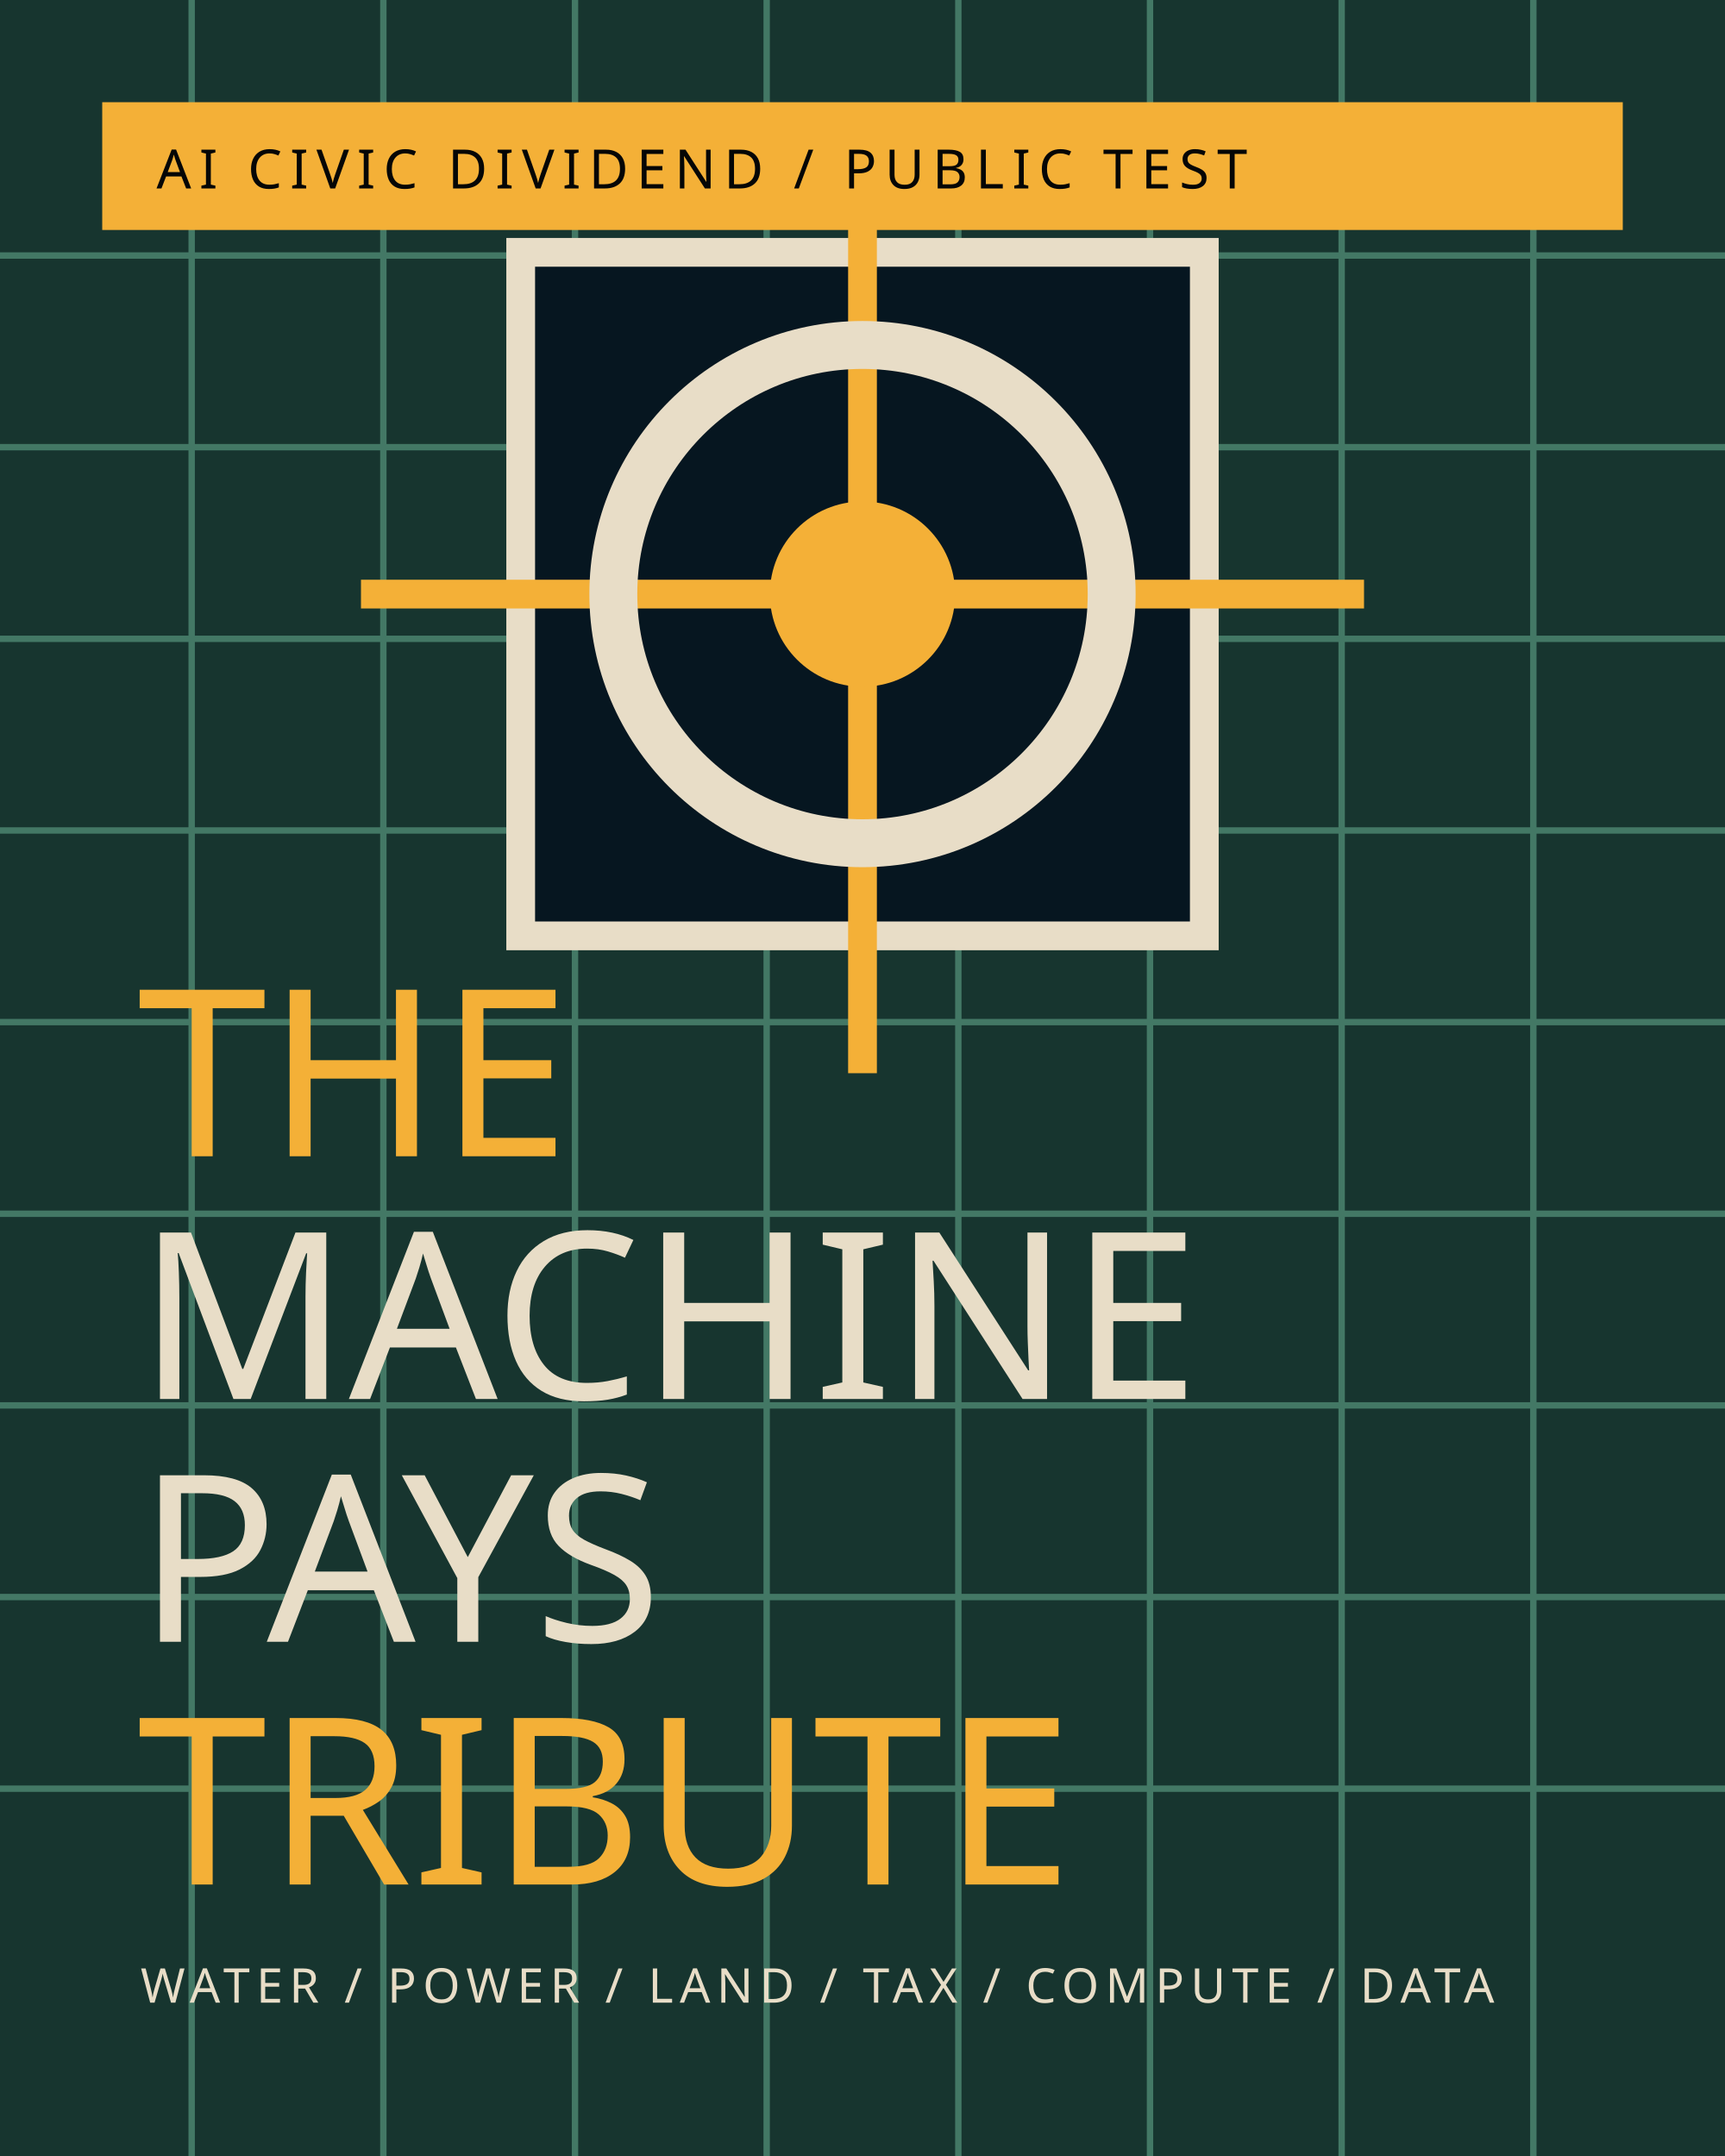
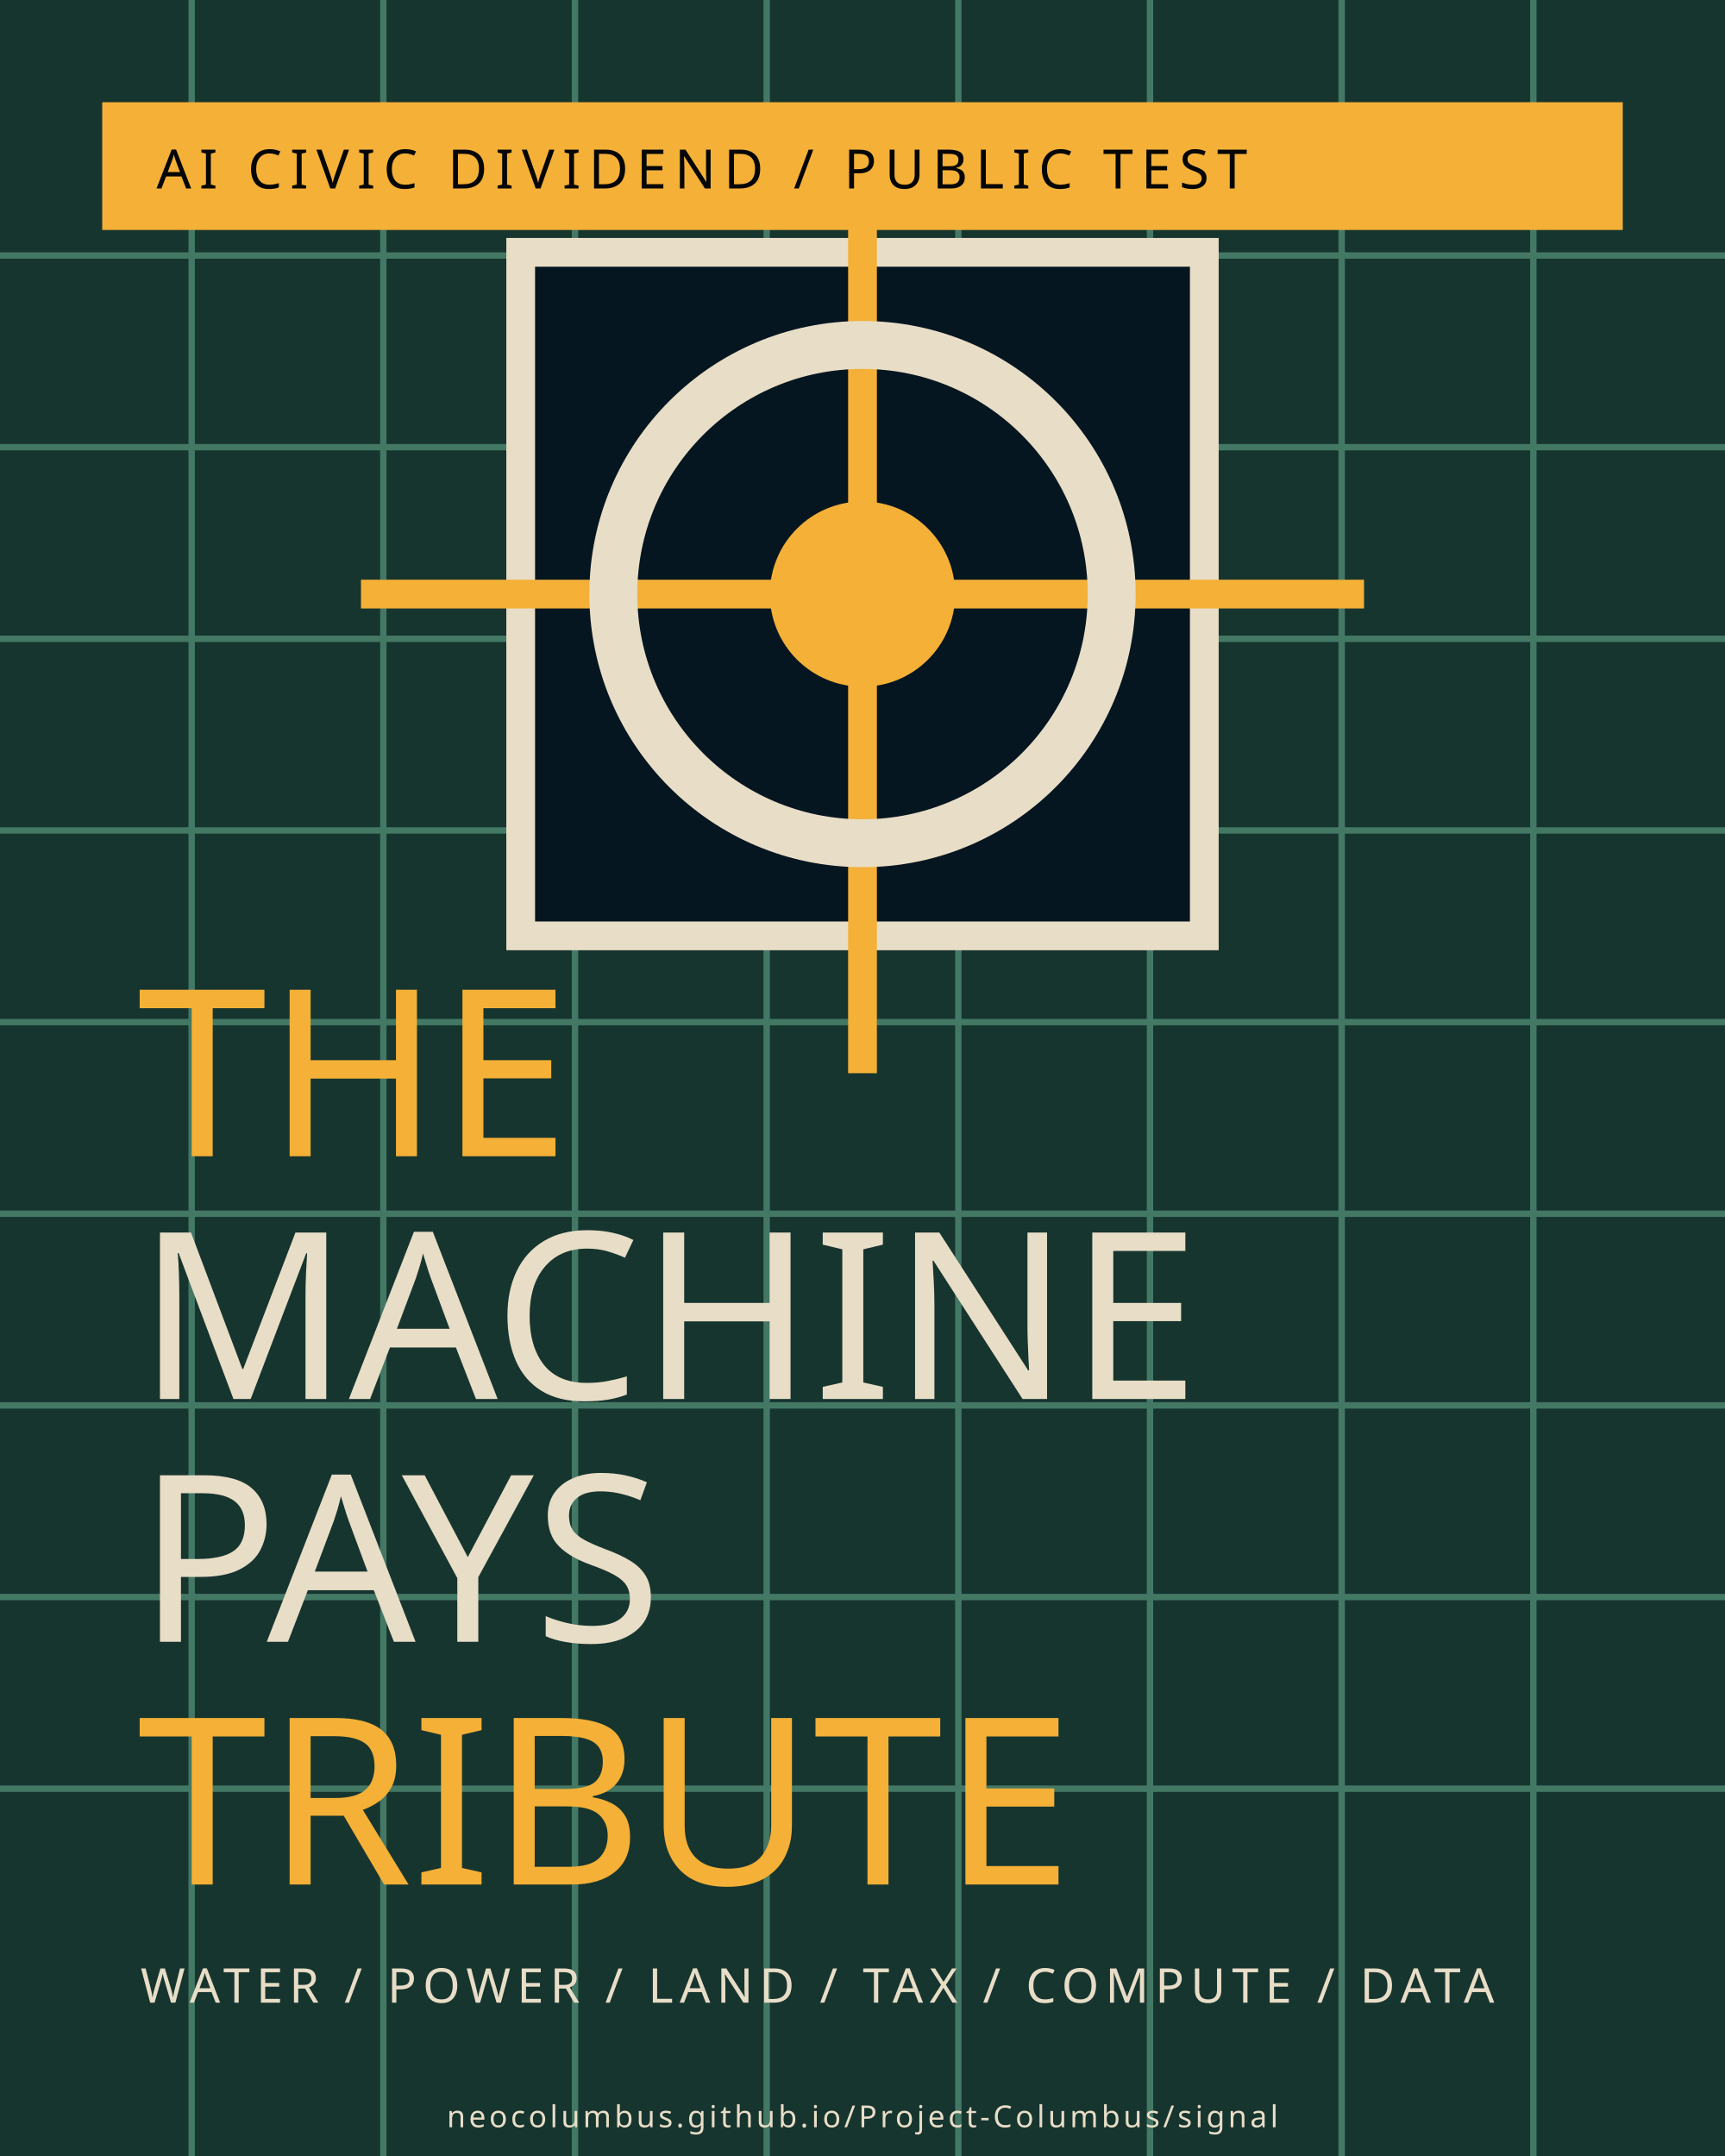
<svg xmlns="http://www.w3.org/2000/svg" viewBox="0 0 1080 1350" role="img" aria-labelledby="title desc">
  <rect width="1080" height="1350" fill="#17352F" />
  <g opacity="0.78">
    <path d="M0 160h1080M0 280h1080M0 400h1080M0 520h1080M0 640h1080M0 760h1080M0 880h1080M0 1000h1080M0 1120h1080" stroke="#4F8A74" stroke-width="4" />
    <path d="M120 0v1350M240 0v1350M360 0v1350M480 0v1350M600 0v1350M720 0v1350M840 0v1350M960 0v1350" stroke="#4F8A74" stroke-width="4" />
  </g>
  <g transform="translate(540 372)">
    <rect x="-214" y="-214" width="428" height="428" fill="#061620" stroke="#E8DDC7" stroke-width="18" />
    <path d="M-314 0h628M0-300v600" stroke="#F4B037" stroke-width="18" />
    <circle r="156" fill="none" stroke="#E8DDC7" stroke-width="30" />
    <circle r="58" fill="#F4B037" />
  </g>
  <rect x="64" y="64" width="952" height="80" fill="#F4B037" />
  <text x="98" y="118" fill="#050606" font-family="Arial Black, Impact, sans-serif" font-size="34" letter-spacing="5">AI CIVIC DIVIDEND / PUBLIC TEST</text>
  <text x="86" y="724" fill="#F4B037" font-family="Impact, Arial Black, sans-serif" font-size="146">THE</text>
  <text x="86" y="876" fill="#E8DDC7" font-family="Impact, Arial Black, sans-serif" font-size="146">MACHINE</text>
  <text x="86" y="1028" fill="#E8DDC7" font-family="Impact, Arial Black, sans-serif" font-size="146">PAYS</text>
  <text x="86" y="1180" fill="#F4B037" font-family="Impact, Arial Black, sans-serif" font-size="146">TRIBUTE</text>
  <text x="88" y="1254" fill="#E8DDC7" font-family="Arial Black, Impact, sans-serif" font-size="30" letter-spacing="4">WATER / POWER / LAND / TAX / COMPUTE / DATA</text>
+   <text x="540" y="1332" text-anchor="middle" fill="#E8DDC7" font-family="Arial Black, Impact, sans-serif" font-size="19" letter-spacing="2">neocolumbus.github.io/Project-Columbus/signal</text>
</svg>
